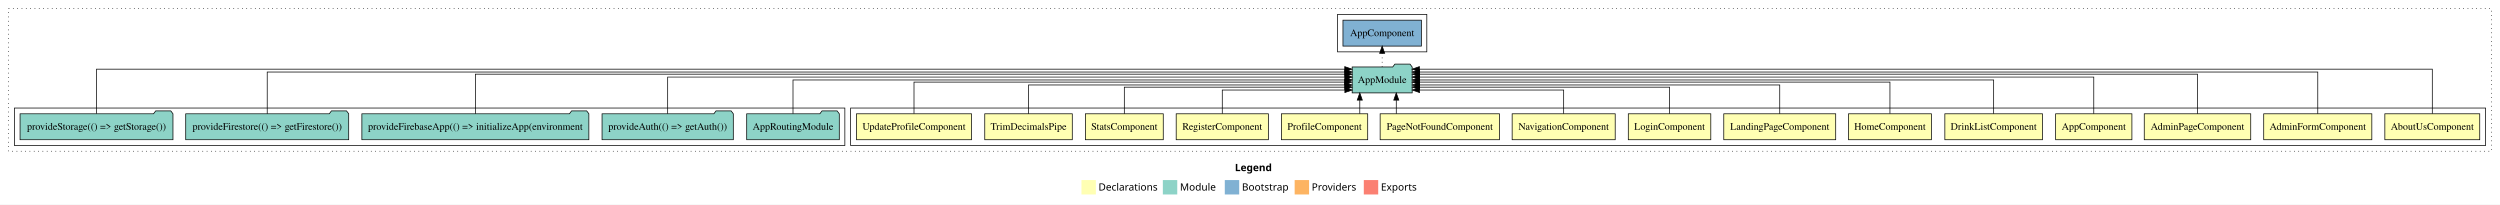
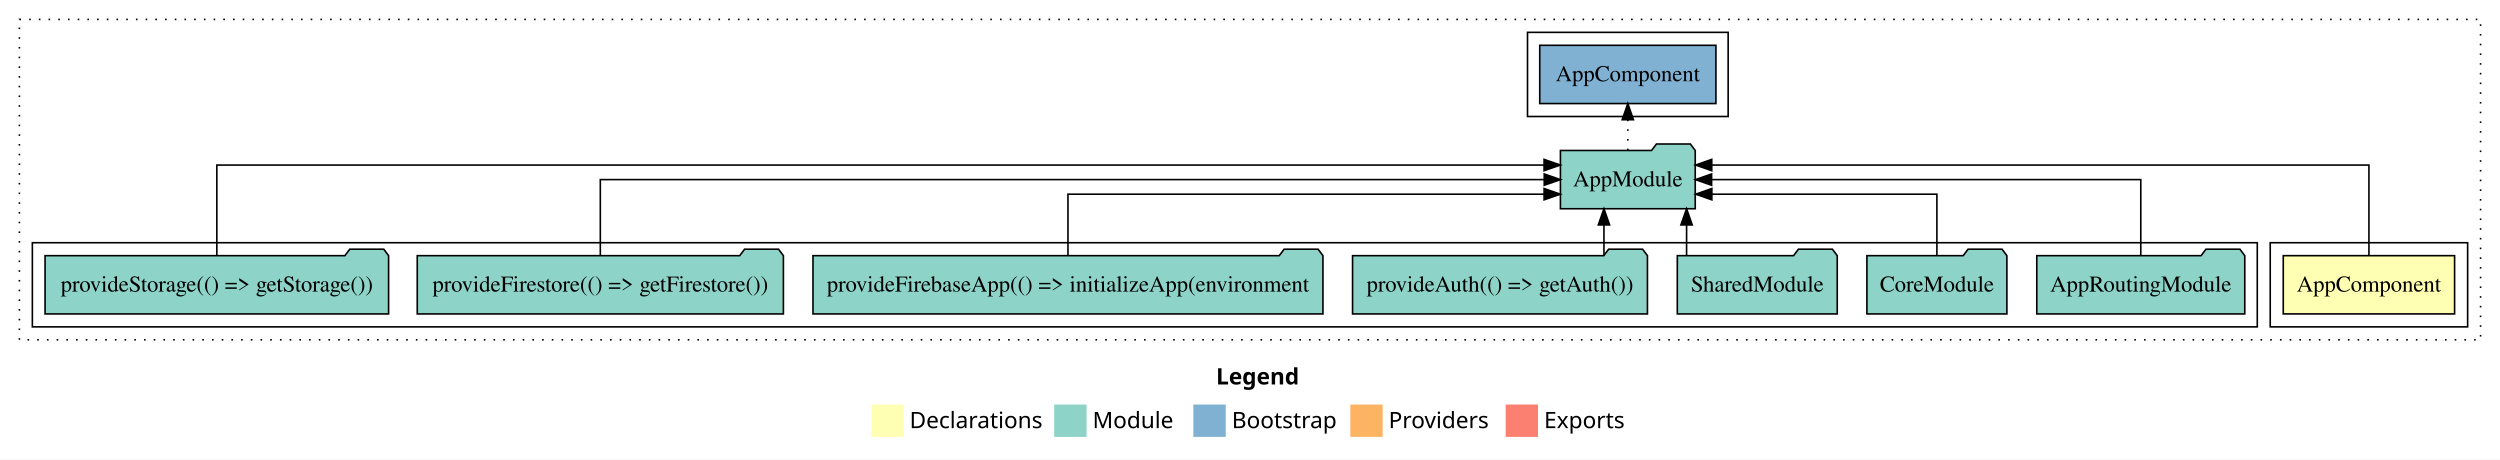
- <svg xmlns="http://www.w3.org/2000/svg" width="3471pt" height="284pt" viewBox="0.00 0.00 3471.00 284.00">
+ <svg xmlns="http://www.w3.org/2000/svg" width="1545pt" height="284pt" viewBox="0.00 0.00 1545.00 284.00">
  <g id="graph0" class="graph" transform="scale(1 1) rotate(0) translate(4 280)">
-     <polygon fill="white" stroke="transparent" points="-4,4 -4,-280 3467,-280 3467,4 -4,4" />
-     <text text-anchor="start" x="1710.51" y="-42.4" font-family="Times-12" font-weight="bold" font-size="14.00">Legend</text>
-     <polygon fill="#ffffb3" stroke="transparent" points="1497.5,-10 1497.5,-30 1517.5,-30 1517.5,-10 1497.5,-10" />
-     <text text-anchor="start" x="1521.13" y="-15.4" font-family="Times-12" font-size="14.00">  Declarations</text>
-     <polygon fill="#8dd3c7" stroke="transparent" points="1610.5,-10 1610.5,-30 1630.5,-30 1630.5,-10 1610.5,-10" />
-     <text text-anchor="start" x="1634.23" y="-15.4" font-family="Times-12" font-size="14.00">  Module</text>
-     <polygon fill="#80b1d3" stroke="transparent" points="1696.5,-10 1696.5,-30 1716.5,-30 1716.5,-10 1696.5,-10" />
-     <text text-anchor="start" x="1720.28" y="-15.4" font-family="Times-12" font-size="14.00">  Bootstrap</text>
-     <polygon fill="#fdb462" stroke="transparent" points="1793.5,-10 1793.5,-30 1813.5,-30 1813.5,-10 1793.5,-10" />
-     <text text-anchor="start" x="1817.17" y="-15.4" font-family="Times-12" font-size="14.00">  Providers</text>
-     <polygon fill="#fb8072" stroke="transparent" points="1889.5,-10 1889.5,-30 1909.5,-30 1909.5,-10 1889.5,-10" />
-     <text text-anchor="start" x="1913.23" y="-15.4" font-family="Times-12" font-size="14.00">  Exports</text>
+     <polygon fill="white" stroke="transparent" points="-4,4 -4,-280 1541,-280 1541,4 -4,4" />
+     <text text-anchor="start" x="747.51" y="-42.4" font-family="Times-12" font-weight="bold" font-size="14.00">Legend</text>
+     <polygon fill="#ffffb3" stroke="transparent" points="534.5,-10 534.5,-30 554.5,-30 554.5,-10 534.5,-10" />
+     <text text-anchor="start" x="558.13" y="-15.4" font-family="Times-12" font-size="14.00">  Declarations</text>
+     <polygon fill="#8dd3c7" stroke="transparent" points="647.5,-10 647.5,-30 667.5,-30 667.5,-10 647.5,-10" />
+     <text text-anchor="start" x="671.23" y="-15.4" font-family="Times-12" font-size="14.00">  Module</text>
+     <polygon fill="#80b1d3" stroke="transparent" points="733.5,-10 733.5,-30 753.5,-30 753.5,-10 733.5,-10" />
+     <text text-anchor="start" x="757.28" y="-15.4" font-family="Times-12" font-size="14.00">  Bootstrap</text>
+     <polygon fill="#fdb462" stroke="transparent" points="830.5,-10 830.5,-30 850.5,-30 850.5,-10 830.5,-10" />
+     <text text-anchor="start" x="854.17" y="-15.4" font-family="Times-12" font-size="14.00">  Providers</text>
+     <polygon fill="#fb8072" stroke="transparent" points="926.5,-10 926.5,-30 946.5,-30 946.5,-10 926.5,-10" />
+     <text text-anchor="start" x="950.23" y="-15.4" font-family="Times-12" font-size="14.00">  Exports</text>
    <g id="clust1" class="cluster">
-       <polygon fill="none" stroke="black" stroke-dasharray="1,5" points="8,-70 8,-268 3455,-268 3455,-70 8,-70" />
+       <polygon fill="none" stroke="black" stroke-dasharray="1,5" points="8,-70 8,-268 1529,-268 1529,-70 8,-70" />
    </g>
    <g id="clust2" class="cluster">
-       <polygon fill="none" stroke="black" points="1177,-78 1177,-130 3447,-130 3447,-78 1177,-78" />
+       <polygon fill="none" stroke="black" points="1399,-78 1399,-130 1521,-130 1521,-78 1399,-78" />
    </g>
-     <g id="clust18" class="cluster">
-       <polygon fill="none" stroke="black" points="16,-78 16,-130 1169,-130 1169,-78 16,-78" />
+     <g id="clust6" class="cluster">
+       <polygon fill="none" stroke="black" points="940,-208 940,-260 1064,-260 1064,-208 940,-208" />
    </g>
-     <g id="clust20" class="cluster">
-       <polygon fill="none" stroke="black" points="1853,-208 1853,-260 1977,-260 1977,-208 1853,-208" />
+     <g id="clust4" class="cluster">
+       <polygon fill="none" stroke="black" points="16,-78 16,-130 1391,-130 1391,-78 16,-78" />
    </g>
    <g id="node1" class="node">
-       <polygon fill="#ffffb3" stroke="black" points="3438.88,-122 3307.12,-122 3307.12,-86 3438.88,-86 3438.88,-122" />
-       <text text-anchor="middle" x="3373" y="-99.8" font-family="Times,serif" font-size="14.00">AboutUsComponent</text>
+       <polygon fill="#ffffb3" stroke="black" points="1512.94,-122 1407.06,-122 1407.06,-86 1512.94,-86 1512.94,-122" />
+       <text text-anchor="middle" x="1460" y="-99.8" font-family="Times,serif" font-size="14.00">AppComponent</text>
    </g>
-     <g id="node16" class="node">
-       <polygon fill="#8dd3c7" stroke="black" points="1956.66,-187 1953.66,-191 1932.66,-191 1929.66,-187 1873.34,-187 1873.34,-151 1956.66,-151 1956.66,-187" />
-       <text text-anchor="middle" x="1915" y="-164.8" font-family="Times,serif" font-size="14.00">AppModule</text>
+     <g id="node2" class="node">
+       <polygon fill="#8dd3c7" stroke="black" points="1043.66,-187 1040.66,-191 1019.66,-191 1016.66,-187 960.34,-187 960.34,-151 1043.66,-151 1043.66,-187" />
+       <text text-anchor="middle" x="1002" y="-164.8" font-family="Times,serif" font-size="14.00">AppModule</text>
    </g>
    <g id="edge1" class="edge">
-       <path fill="none" stroke="black" d="M3373,-122.15C3373,-145.76 3373,-184 3373,-184 3373,-184 1966.67,-184 1966.67,-184" />
-       <polygon fill="black" stroke="black" points="1966.67,-180.5 1956.67,-184 1966.67,-187.5 1966.67,-180.5" />
+       <path fill="none" stroke="black" d="M1460,-122.29C1460,-144.21 1460,-178 1460,-178 1460,-178 1053.86,-178 1053.86,-178" />
+       <polygon fill="black" stroke="black" points="1053.86,-174.5 1043.86,-178 1053.86,-181.5 1053.86,-174.5" />
    </g>
-     <g id="node2" class="node">
-       <polygon fill="#ffffb3" stroke="black" points="3289.05,-122 3138.95,-122 3138.95,-86 3289.05,-86 3289.05,-122" />
-       <text text-anchor="middle" x="3214" y="-99.8" font-family="Times,serif" font-size="14.00">AdminFormComponent</text>
+     <g id="node10" class="node">
+       <polygon fill="#80b1d3" stroke="black" points="1056.44,-252 947.56,-252 947.56,-216 1056.44,-216 1056.44,-252" />
+       <text text-anchor="middle" x="1002" y="-229.8" font-family="Times,serif" font-size="14.00">AppComponent </text>
+     </g>
+     <g id="edge9" class="edge">
+       <path fill="none" stroke="black" stroke-dasharray="1,5" d="M1002,-187.11C1002,-187.11 1002,-205.99 1002,-205.99" />
+       <polygon fill="black" stroke="black" points="998.5,-205.99 1002,-215.99 1005.5,-205.99 998.5,-205.99" />
+     </g>
+     <g id="node3" class="node">
+       <polygon fill="#8dd3c7" stroke="black" points="1383.27,-122 1380.27,-126 1359.27,-126 1356.27,-122 1254.73,-122 1254.73,-86 1383.27,-86 1383.27,-122" />
+       <text text-anchor="middle" x="1319" y="-99.8" font-family="Times,serif" font-size="14.00">AppRoutingModule</text>
    </g>
    <g id="edge2" class="edge">
-       <path fill="none" stroke="black" d="M3214,-122.01C3214,-144.49 3214,-180 3214,-180 3214,-180 1966.75,-180 1966.75,-180" />
-       <polygon fill="black" stroke="black" points="1966.75,-176.5 1956.75,-180 1966.75,-183.5 1966.75,-176.5" />
+       <path fill="none" stroke="black" d="M1319,-122.11C1319,-141.34 1319,-169 1319,-169 1319,-169 1053.77,-169 1053.77,-169" />
+       <polygon fill="black" stroke="black" points="1053.77,-165.5 1043.77,-169 1053.77,-172.5 1053.77,-165.5" />
    </g>
-     <g id="node3" class="node">
-       <polygon fill="#ffffb3" stroke="black" points="3120.93,-122 2973.07,-122 2973.07,-86 3120.93,-86 3120.93,-122" />
-       <text text-anchor="middle" x="3047" y="-99.8" font-family="Times,serif" font-size="14.00">AdminPageComponent</text>
+     <g id="node4" class="node">
+       <polygon fill="#8dd3c7" stroke="black" points="1236.26,-122 1233.26,-126 1212.26,-126 1209.26,-122 1149.74,-122 1149.74,-86 1236.26,-86 1236.26,-122" />
+       <text text-anchor="middle" x="1193" y="-99.8" font-family="Times,serif" font-size="14.00">CoreModule</text>
    </g>
    <g id="edge3" class="edge">
-       <path fill="none" stroke="black" d="M3047,-122.04C3047,-143.66 3047,-177 3047,-177 3047,-177 1966.97,-177 1966.97,-177" />
-       <polygon fill="black" stroke="black" points="1966.97,-173.5 1956.97,-177 1966.97,-180.5 1966.97,-173.5" />
+       <path fill="none" stroke="black" d="M1193,-122.03C1193,-138.4 1193,-160 1193,-160 1193,-160 1053.92,-160 1053.92,-160" />
+       <polygon fill="black" stroke="black" points="1053.92,-156.5 1043.92,-160 1053.92,-163.5 1053.92,-156.5" />
    </g>
-     <g id="node4" class="node">
-       <polygon fill="#ffffb3" stroke="black" points="2955.94,-122 2850.06,-122 2850.06,-86 2955.94,-86 2955.94,-122" />
-       <text text-anchor="middle" x="2903" y="-99.8" font-family="Times,serif" font-size="14.00">AppComponent</text>
+     <g id="node5" class="node">
+       <polygon fill="#8dd3c7" stroke="black" points="1131.42,-122 1128.42,-126 1107.42,-126 1104.42,-122 1032.58,-122 1032.58,-86 1131.42,-86 1131.42,-122" />
+       <text text-anchor="middle" x="1082" y="-99.8" font-family="Times,serif" font-size="14.00">SharedModule</text>
    </g>
    <g id="edge4" class="edge">
-       <path fill="none" stroke="black" d="M2903,-122.13C2903,-142.57 2903,-173 2903,-173 2903,-173 1966.82,-173 1966.82,-173" />
-       <polygon fill="black" stroke="black" points="1966.82,-169.5 1956.82,-173 1966.82,-176.5 1966.82,-169.5" />
-     </g>
-     <g id="node5" class="node">
-       <polygon fill="#ffffb3" stroke="black" points="2831.77,-122 2696.23,-122 2696.23,-86 2831.77,-86 2831.77,-122" />
-       <text text-anchor="middle" x="2764" y="-99.8" font-family="Times,serif" font-size="14.00">DrinkListComponent</text>
-     </g>
-     <g id="edge5" class="edge">
-       <path fill="none" stroke="black" d="M2764,-122.11C2764,-141.34 2764,-169 2764,-169 2764,-169 1966.81,-169 1966.81,-169" />
-       <polygon fill="black" stroke="black" points="1966.81,-165.5 1956.81,-169 1966.81,-172.5 1966.81,-165.5" />
+       <path fill="none" stroke="black" d="M1038.31,-122.11C1038.31,-122.11 1038.31,-140.99 1038.31,-140.99" />
+       <polygon fill="black" stroke="black" points="1034.81,-140.99 1038.31,-150.99 1041.81,-140.99 1034.81,-140.99" />
    </g>
    <g id="node6" class="node">
-       <polygon fill="#ffffb3" stroke="black" points="2677.55,-122 2562.45,-122 2562.45,-86 2677.55,-86 2677.55,-122" />
-       <text text-anchor="middle" x="2620" y="-99.8" font-family="Times,serif" font-size="14.00">HomeComponent</text>
-     </g>
-     <g id="edge6" class="edge">
-       <path fill="none" stroke="black" d="M2620,-122.27C2620,-140.56 2620,-166 2620,-166 2620,-166 1966.73,-166 1966.73,-166" />
-       <polygon fill="black" stroke="black" points="1966.73,-162.5 1956.73,-166 1966.73,-169.5 1966.73,-162.5" />
-     </g>
-     <g id="node7" class="node">
-       <polygon fill="#ffffb3" stroke="black" points="2544.7,-122 2389.3,-122 2389.3,-86 2544.7,-86 2544.7,-122" />
-       <text text-anchor="middle" x="2467" y="-99.8" font-family="Times,serif" font-size="14.00">LandingPageComponent</text>
-     </g>
-     <g id="edge7" class="edge">
-       <path fill="none" stroke="black" d="M2467,-122.03C2467,-139.06 2467,-162 2467,-162 2467,-162 1966.94,-162 1966.94,-162" />
-       <polygon fill="black" stroke="black" points="1966.94,-158.5 1956.94,-162 1966.94,-165.5 1966.94,-158.5" />
-     </g>
-     <g id="node8" class="node">
-       <polygon fill="#ffffb3" stroke="black" points="2371.28,-122 2256.72,-122 2256.72,-86 2371.28,-86 2371.28,-122" />
-       <text text-anchor="middle" x="2314" y="-99.8" font-family="Times,serif" font-size="14.00">LoginComponent</text>
-     </g>
-     <g id="edge8" class="edge">
-       <path fill="none" stroke="black" d="M2314,-122.01C2314,-138.05 2314,-159 2314,-159 2314,-159 1966.95,-159 1966.95,-159" />
-       <polygon fill="black" stroke="black" points="1966.95,-155.5 1956.95,-159 1966.95,-162.5 1966.95,-155.5" />
-     </g>
-     <g id="node9" class="node">
-       <polygon fill="#ffffb3" stroke="black" points="2238.54,-122 2095.46,-122 2095.46,-86 2238.54,-86 2238.54,-122" />
-       <text text-anchor="middle" x="2167" y="-99.8" font-family="Times,serif" font-size="14.00">NavigationComponent</text>
-     </g>
-     <g id="edge9" class="edge">
-       <path fill="none" stroke="black" d="M2167,-122.12C2167,-136.78 2167,-155 2167,-155 2167,-155 1966.9,-155 1966.9,-155" />
-       <polygon fill="black" stroke="black" points="1966.9,-151.5 1956.9,-155 1966.9,-158.5 1966.9,-151.5" />
-     </g>
-     <g id="node10" class="node">
-       <polygon fill="#ffffb3" stroke="black" points="2077.82,-122 1912.18,-122 1912.18,-86 2077.82,-86 2077.82,-122" />
-       <text text-anchor="middle" x="1995" y="-99.8" font-family="Times,serif" font-size="14.00">PageNotFoundComponent</text>
-     </g>
-     <g id="edge10" class="edge">
-       <path fill="none" stroke="black" d="M1934.58,-122.11C1934.58,-122.11 1934.58,-140.99 1934.58,-140.99" />
-       <polygon fill="black" stroke="black" points="1931.08,-140.99 1934.58,-150.99 1938.08,-140.99 1931.08,-140.99" />
-     </g>
-     <g id="node11" class="node">
-       <polygon fill="#ffffb3" stroke="black" points="1894.93,-122 1775.07,-122 1775.07,-86 1894.93,-86 1894.93,-122" />
-       <text text-anchor="middle" x="1835" y="-99.8" font-family="Times,serif" font-size="14.00">ProfileComponent</text>
-     </g>
-     <g id="edge11" class="edge">
-       <path fill="none" stroke="black" d="M1883.94,-122.11C1883.94,-122.11 1883.94,-140.99 1883.94,-140.99" />
-       <polygon fill="black" stroke="black" points="1880.44,-140.99 1883.94,-150.99 1887.44,-140.99 1880.44,-140.99" />
-     </g>
-     <g id="node12" class="node">
-       <polygon fill="#ffffb3" stroke="black" points="1756.98,-122 1629.02,-122 1629.02,-86 1756.98,-86 1756.98,-122" />
-       <text text-anchor="middle" x="1693" y="-99.8" font-family="Times,serif" font-size="14.00">RegisterComponent</text>
-     </g>
-     <g id="edge12" class="edge">
-       <path fill="none" stroke="black" d="M1693,-122.12C1693,-136.78 1693,-155 1693,-155 1693,-155 1863.24,-155 1863.24,-155" />
-       <polygon fill="black" stroke="black" points="1863.24,-158.5 1873.24,-155 1863.24,-151.5 1863.24,-158.5" />
-     </g>
-     <g id="node13" class="node">
-       <polygon fill="#ffffb3" stroke="black" points="1611.06,-122 1502.94,-122 1502.94,-86 1611.06,-86 1611.06,-122" />
-       <text text-anchor="middle" x="1557" y="-99.8" font-family="Times,serif" font-size="14.00">StatsComponent</text>
-     </g>
-     <g id="edge13" class="edge">
-       <path fill="none" stroke="black" d="M1557,-122.01C1557,-138.05 1557,-159 1557,-159 1557,-159 1863.23,-159 1863.23,-159" />
-       <polygon fill="black" stroke="black" points="1863.23,-162.5 1873.23,-159 1863.23,-155.5 1863.23,-162.5" />
-     </g>
-     <g id="node14" class="node">
-       <polygon fill="#ffffb3" stroke="black" points="1484.75,-122 1363.25,-122 1363.25,-86 1484.75,-86 1484.75,-122" />
-       <text text-anchor="middle" x="1424" y="-99.8" font-family="Times,serif" font-size="14.00">TrimDecimalsPipe</text>
-     </g>
-     <g id="edge14" class="edge">
-       <path fill="none" stroke="black" d="M1424,-122.03C1424,-139.06 1424,-162 1424,-162 1424,-162 1863.14,-162 1863.14,-162" />
-       <polygon fill="black" stroke="black" points="1863.14,-165.5 1873.14,-162 1863.14,-158.5 1863.14,-165.5" />
-     </g>
-     <g id="node15" class="node">
-       <polygon fill="#ffffb3" stroke="black" points="1344.86,-122 1185.14,-122 1185.14,-86 1344.86,-86 1344.86,-122" />
-       <text text-anchor="middle" x="1265" y="-99.8" font-family="Times,serif" font-size="14.00">UpdateProfileComponent</text>
-     </g>
-     <g id="edge15" class="edge">
-       <path fill="none" stroke="black" d="M1265,-122.27C1265,-140.56 1265,-166 1265,-166 1265,-166 1862.85,-166 1862.85,-166" />
-       <polygon fill="black" stroke="black" points="1862.85,-169.5 1872.85,-166 1862.85,-162.5 1862.85,-169.5" />
-     </g>
-     <g id="node22" class="node">
-       <polygon fill="#80b1d3" stroke="black" points="1969.44,-252 1860.56,-252 1860.56,-216 1969.44,-216 1969.44,-252" />
-       <text text-anchor="middle" x="1915" y="-229.8" font-family="Times,serif" font-size="14.00">AppComponent </text>
-     </g>
-     <g id="edge21" class="edge">
-       <path fill="none" stroke="black" stroke-dasharray="1,5" d="M1915,-187.11C1915,-187.11 1915,-205.99 1915,-205.99" />
-       <polygon fill="black" stroke="black" points="1911.5,-205.99 1915,-215.99 1918.5,-205.99 1911.5,-205.99" />
-     </g>
-     <g id="node17" class="node">
-       <polygon fill="#8dd3c7" stroke="black" points="1161.27,-122 1158.27,-126 1137.27,-126 1134.27,-122 1032.73,-122 1032.73,-86 1161.27,-86 1161.27,-122" />
-       <text text-anchor="middle" x="1097" y="-99.8" font-family="Times,serif" font-size="14.00">AppRoutingModule</text>
-     </g>
-     <g id="edge16" class="edge">
-       <path fill="none" stroke="black" d="M1097,-122.11C1097,-141.34 1097,-169 1097,-169 1097,-169 1863.31,-169 1863.31,-169" />
-       <polygon fill="black" stroke="black" points="1863.31,-172.5 1873.31,-169 1863.31,-165.5 1863.31,-172.5" />
-     </g>
-     <g id="node18" class="node">
      <polygon fill="#8dd3c7" stroke="black" points="1014.12,-122 1011.12,-126 990.12,-126 987.12,-122 831.88,-122 831.88,-86 1014.12,-86 1014.12,-122" />
      <text text-anchor="middle" x="923" y="-99.8" font-family="Times,serif" font-size="14.00">provideAuth(() =&gt; getAuth())</text>
    </g>
-     <g id="edge17" class="edge">
-       <path fill="none" stroke="black" d="M923,-122.13C923,-142.57 923,-173 923,-173 923,-173 1863.32,-173 1863.32,-173" />
-       <polygon fill="black" stroke="black" points="1863.32,-176.5 1873.32,-173 1863.32,-169.5 1863.32,-176.5" />
+     <g id="edge5" class="edge">
+       <path fill="none" stroke="black" d="M987.24,-122.11C987.24,-122.11 987.24,-140.99 987.24,-140.99" />
+       <polygon fill="black" stroke="black" points="983.74,-140.99 987.24,-150.99 990.74,-140.99 983.74,-140.99" />
    </g>
-     <g id="node19" class="node">
+     <g id="node7" class="node">
      <polygon fill="#8dd3c7" stroke="black" points="813.58,-122 810.58,-126 789.58,-126 786.58,-122 498.42,-122 498.42,-86 813.58,-86 813.58,-122" />
      <text text-anchor="middle" x="656" y="-99.8" font-family="Times,serif" font-size="14.00">provideFirebaseApp(() =&gt; initializeApp(environment</text>
    </g>
-     <g id="edge18" class="edge">
-       <path fill="none" stroke="black" d="M656,-122.04C656,-143.66 656,-177 656,-177 656,-177 1863.11,-177 1863.11,-177" />
-       <polygon fill="black" stroke="black" points="1863.11,-180.5 1873.11,-177 1863.11,-173.5 1863.11,-180.5" />
+     <g id="edge6" class="edge">
+       <path fill="none" stroke="black" d="M656,-122.03C656,-138.4 656,-160 656,-160 656,-160 950.26,-160 950.26,-160" />
+       <polygon fill="black" stroke="black" points="950.26,-163.5 960.26,-160 950.26,-156.5 950.26,-163.5" />
    </g>
-     <g id="node20" class="node">
+     <g id="node8" class="node">
      <polygon fill="#8dd3c7" stroke="black" points="480.14,-122 477.14,-126 456.14,-126 453.14,-122 253.86,-122 253.86,-86 480.14,-86 480.14,-122" />
      <text text-anchor="middle" x="367" y="-99.8" font-family="Times,serif" font-size="14.00">provideFirestore(() =&gt; getFirestore())</text>
    </g>
-     <g id="edge19" class="edge">
-       <path fill="none" stroke="black" d="M367,-122.01C367,-144.49 367,-180 367,-180 367,-180 1863.19,-180 1863.19,-180" />
-       <polygon fill="black" stroke="black" points="1863.19,-183.5 1873.19,-180 1863.19,-176.5 1863.19,-183.5" />
+     <g id="edge7" class="edge">
+       <path fill="none" stroke="black" d="M367,-122.11C367,-141.34 367,-169 367,-169 367,-169 950.34,-169 950.34,-169" />
+       <polygon fill="black" stroke="black" points="950.34,-172.5 960.34,-169 950.34,-165.5 950.34,-172.5" />
    </g>
-     <g id="node21" class="node">
+     <g id="node9" class="node">
      <polygon fill="#8dd3c7" stroke="black" points="236.15,-122 233.15,-126 212.15,-126 209.15,-122 23.85,-122 23.85,-86 236.15,-86 236.15,-122" />
      <text text-anchor="middle" x="130" y="-99.8" font-family="Times,serif" font-size="14.00">provideStorage(() =&gt; getStorage())</text>
    </g>
-     <g id="edge20" class="edge">
-       <path fill="none" stroke="black" d="M130,-122.15C130,-145.76 130,-184 130,-184 130,-184 1863.07,-184 1863.07,-184" />
-       <polygon fill="black" stroke="black" points="1863.07,-187.5 1873.07,-184 1863.07,-180.5 1863.07,-187.5" />
+     <g id="edge8" class="edge">
+       <path fill="none" stroke="black" d="M130,-122.29C130,-144.21 130,-178 130,-178 130,-178 950.24,-178 950.24,-178" />
+       <polygon fill="black" stroke="black" points="950.24,-181.5 960.24,-178 950.24,-174.5 950.24,-181.5" />
    </g>
  </g>
</svg>
